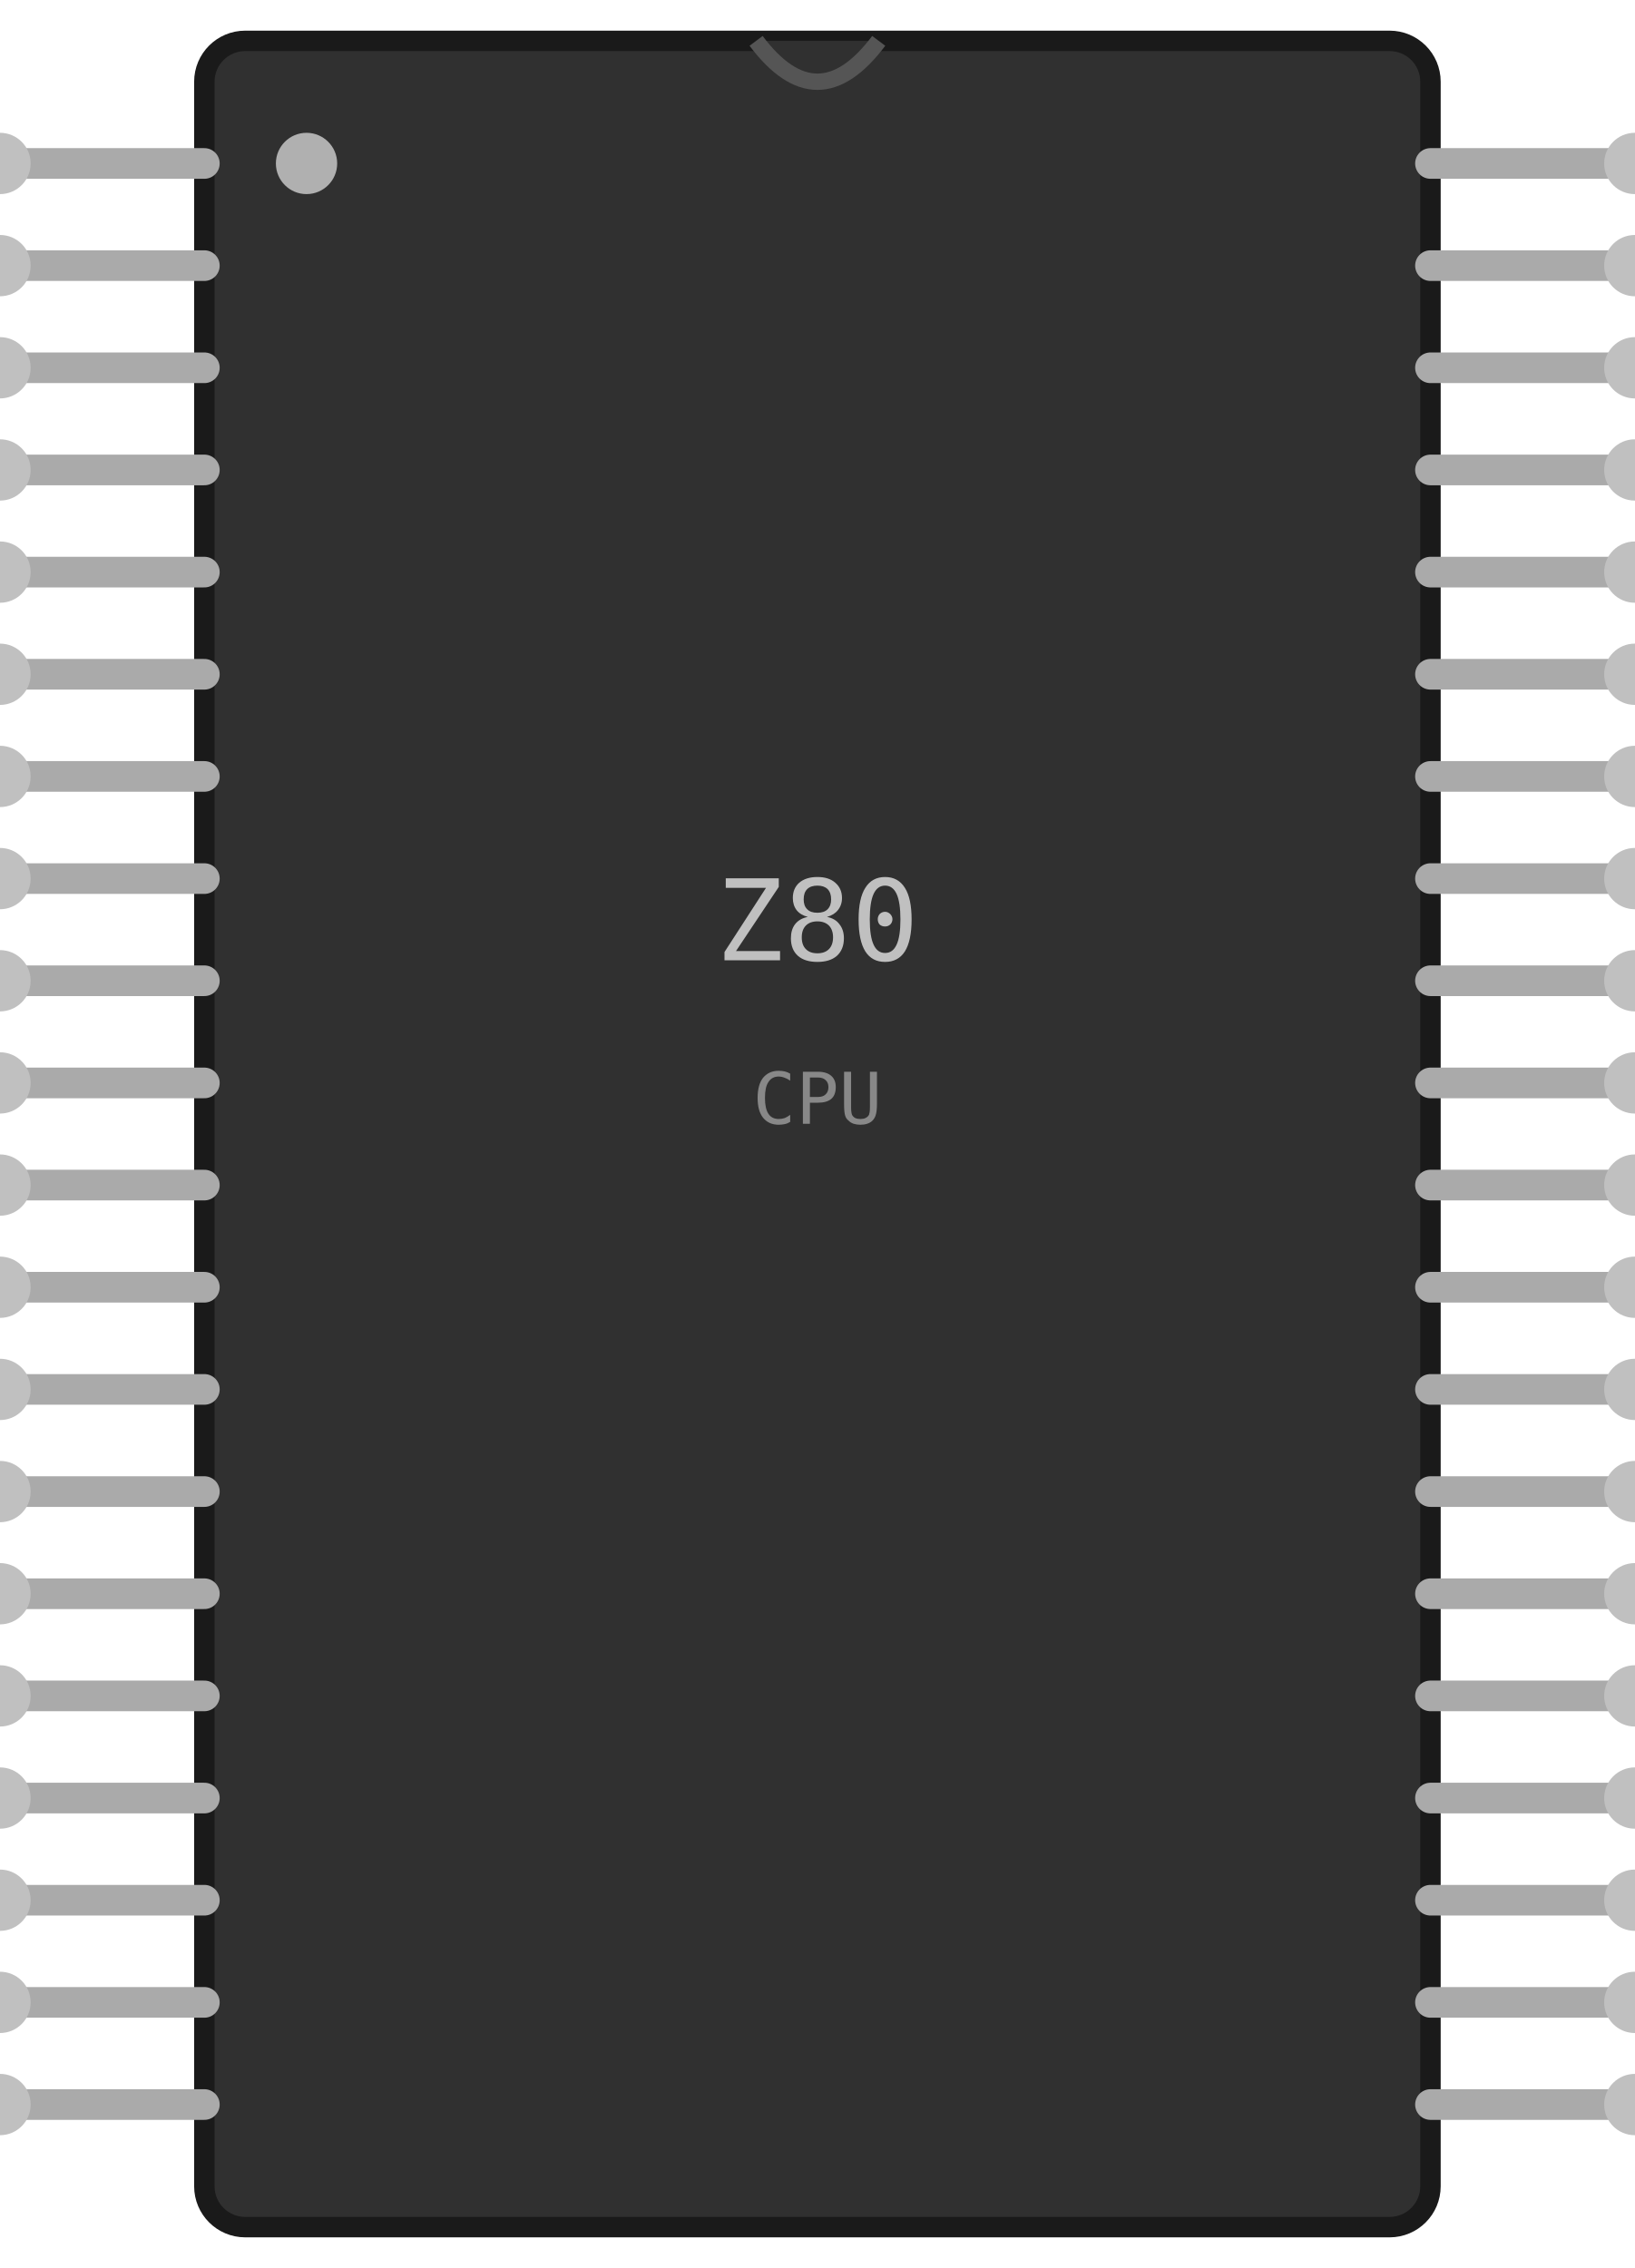
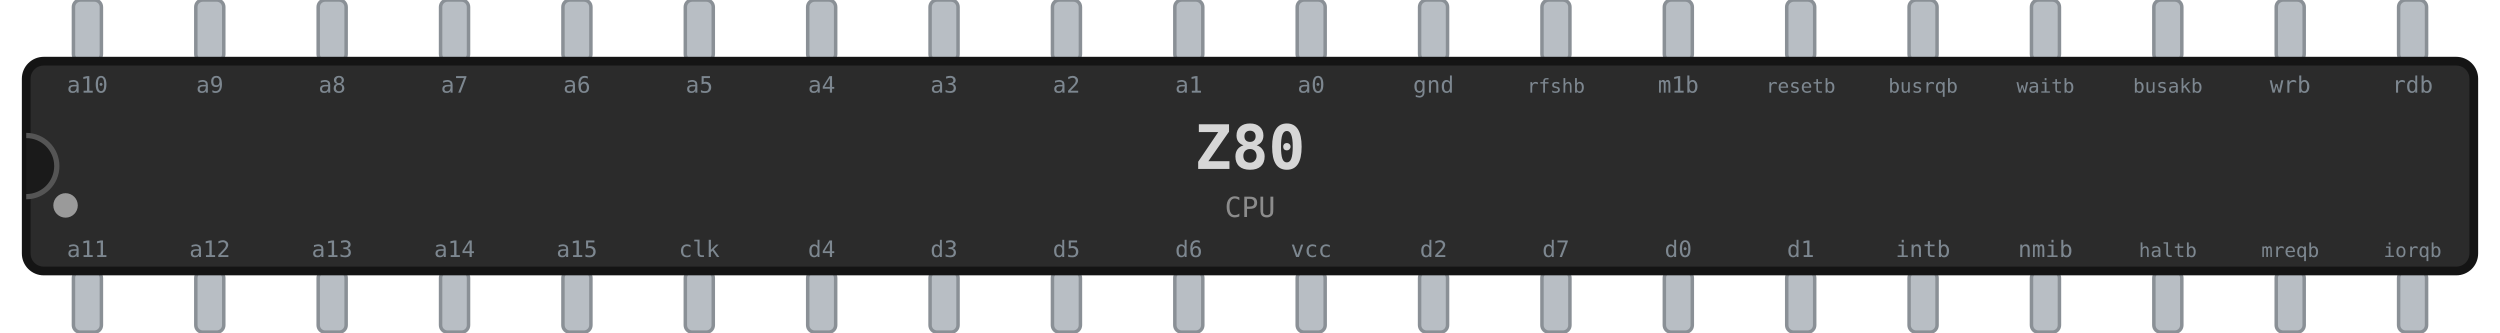
- <svg xmlns="http://www.w3.org/2000/svg" viewBox="0 0 80 111" width="80" height="111">
-   <rect x="10" y="2" width="60" height="107" rx="2" fill="#303030" stroke="#1a1a1a" stroke-width="1" />
-   <path d="M37 2 Q40 6 43 2" fill="#303030" stroke="#555" stroke-width="0.8" />
-   <circle cx="15" cy="8" r="1.5" fill="#b0b0b0" />
-   <text x="40" y="47" text-anchor="middle" font-family="monospace" font-size="5.5" fill="#c0c0c0">Z80</text>
-   <text x="40" y="55" text-anchor="middle" font-family="monospace" font-size="3.5" fill="#888">CPU</text>
-   <line x1="0" y1="8" x2="10" y2="8" stroke="#aaa" stroke-width="1.5" stroke-linecap="round" />
-   <circle cx="0" cy="8" r="1.5" fill="#c0c0c0" />
-   <line x1="0" y1="13" x2="10" y2="13" stroke="#aaa" stroke-width="1.5" stroke-linecap="round" />
-   <circle cx="0" cy="13" r="1.5" fill="#c0c0c0" />
-   <line x1="0" y1="18" x2="10" y2="18" stroke="#aaa" stroke-width="1.5" stroke-linecap="round" />
-   <circle cx="0" cy="18" r="1.5" fill="#c0c0c0" />
-   <line x1="0" y1="23" x2="10" y2="23" stroke="#aaa" stroke-width="1.5" stroke-linecap="round" />
-   <circle cx="0" cy="23" r="1.5" fill="#c0c0c0" />
-   <line x1="0" y1="28" x2="10" y2="28" stroke="#aaa" stroke-width="1.5" stroke-linecap="round" />
-   <circle cx="0" cy="28" r="1.5" fill="#c0c0c0" />
-   <line x1="0" y1="33" x2="10" y2="33" stroke="#aaa" stroke-width="1.5" stroke-linecap="round" />
-   <circle cx="0" cy="33" r="1.5" fill="#c0c0c0" />
-   <line x1="0" y1="38" x2="10" y2="38" stroke="#aaa" stroke-width="1.5" stroke-linecap="round" />
-   <circle cx="0" cy="38" r="1.5" fill="#c0c0c0" />
-   <line x1="0" y1="43" x2="10" y2="43" stroke="#aaa" stroke-width="1.5" stroke-linecap="round" />
-   <circle cx="0" cy="43" r="1.5" fill="#c0c0c0" />
-   <line x1="0" y1="48" x2="10" y2="48" stroke="#aaa" stroke-width="1.5" stroke-linecap="round" />
-   <circle cx="0" cy="48" r="1.5" fill="#c0c0c0" />
-   <line x1="0" y1="53" x2="10" y2="53" stroke="#aaa" stroke-width="1.5" stroke-linecap="round" />
-   <circle cx="0" cy="53" r="1.5" fill="#c0c0c0" />
-   <line x1="0" y1="58" x2="10" y2="58" stroke="#aaa" stroke-width="1.5" stroke-linecap="round" />
-   <circle cx="0" cy="58" r="1.5" fill="#c0c0c0" />
-   <line x1="0" y1="63" x2="10" y2="63" stroke="#aaa" stroke-width="1.5" stroke-linecap="round" />
-   <circle cx="0" cy="63" r="1.5" fill="#c0c0c0" />
-   <line x1="0" y1="68" x2="10" y2="68" stroke="#aaa" stroke-width="1.5" stroke-linecap="round" />
-   <circle cx="0" cy="68" r="1.5" fill="#c0c0c0" />
-   <line x1="0" y1="73" x2="10" y2="73" stroke="#aaa" stroke-width="1.5" stroke-linecap="round" />
-   <circle cx="0" cy="73" r="1.5" fill="#c0c0c0" />
-   <line x1="0" y1="78" x2="10" y2="78" stroke="#aaa" stroke-width="1.5" stroke-linecap="round" />
-   <circle cx="0" cy="78" r="1.5" fill="#c0c0c0" />
-   <line x1="0" y1="83" x2="10" y2="83" stroke="#aaa" stroke-width="1.5" stroke-linecap="round" />
-   <circle cx="0" cy="83" r="1.5" fill="#c0c0c0" />
-   <line x1="0" y1="88" x2="10" y2="88" stroke="#aaa" stroke-width="1.5" stroke-linecap="round" />
-   <circle cx="0" cy="88" r="1.5" fill="#c0c0c0" />
-   <line x1="0" y1="93" x2="10" y2="93" stroke="#aaa" stroke-width="1.5" stroke-linecap="round" />
-   <circle cx="0" cy="93" r="1.5" fill="#c0c0c0" />
-   <line x1="0" y1="98" x2="10" y2="98" stroke="#aaa" stroke-width="1.5" stroke-linecap="round" />
-   <circle cx="0" cy="98" r="1.5" fill="#c0c0c0" />
-   <line x1="0" y1="103" x2="10" y2="103" stroke="#aaa" stroke-width="1.5" stroke-linecap="round" />
-   <circle cx="0" cy="103" r="1.5" fill="#c0c0c0" />
-   <line x1="70" y1="8" x2="80" y2="8" stroke="#aaa" stroke-width="1.5" stroke-linecap="round" />
-   <circle cx="80" cy="8" r="1.5" fill="#c0c0c0" />
-   <line x1="70" y1="13" x2="80" y2="13" stroke="#aaa" stroke-width="1.5" stroke-linecap="round" />
-   <circle cx="80" cy="13" r="1.5" fill="#c0c0c0" />
-   <line x1="70" y1="18" x2="80" y2="18" stroke="#aaa" stroke-width="1.5" stroke-linecap="round" />
-   <circle cx="80" cy="18" r="1.5" fill="#c0c0c0" />
-   <line x1="70" y1="23" x2="80" y2="23" stroke="#aaa" stroke-width="1.5" stroke-linecap="round" />
-   <circle cx="80" cy="23" r="1.5" fill="#c0c0c0" />
-   <line x1="70" y1="28" x2="80" y2="28" stroke="#aaa" stroke-width="1.5" stroke-linecap="round" />
-   <circle cx="80" cy="28" r="1.5" fill="#c0c0c0" />
-   <line x1="70" y1="33" x2="80" y2="33" stroke="#aaa" stroke-width="1.5" stroke-linecap="round" />
-   <circle cx="80" cy="33" r="1.5" fill="#c0c0c0" />
-   <line x1="70" y1="38" x2="80" y2="38" stroke="#aaa" stroke-width="1.5" stroke-linecap="round" />
-   <circle cx="80" cy="38" r="1.5" fill="#c0c0c0" />
-   <line x1="70" y1="43" x2="80" y2="43" stroke="#aaa" stroke-width="1.5" stroke-linecap="round" />
-   <circle cx="80" cy="43" r="1.5" fill="#c0c0c0" />
-   <line x1="70" y1="48" x2="80" y2="48" stroke="#aaa" stroke-width="1.5" stroke-linecap="round" />
-   <circle cx="80" cy="48" r="1.5" fill="#c0c0c0" />
-   <line x1="70" y1="53" x2="80" y2="53" stroke="#aaa" stroke-width="1.5" stroke-linecap="round" />
-   <circle cx="80" cy="53" r="1.5" fill="#c0c0c0" />
-   <line x1="70" y1="58" x2="80" y2="58" stroke="#aaa" stroke-width="1.5" stroke-linecap="round" />
-   <circle cx="80" cy="58" r="1.5" fill="#c0c0c0" />
-   <line x1="70" y1="63" x2="80" y2="63" stroke="#aaa" stroke-width="1.5" stroke-linecap="round" />
-   <circle cx="80" cy="63" r="1.5" fill="#c0c0c0" />
-   <line x1="70" y1="68" x2="80" y2="68" stroke="#aaa" stroke-width="1.5" stroke-linecap="round" />
-   <circle cx="80" cy="68" r="1.5" fill="#c0c0c0" />
-   <line x1="70" y1="73" x2="80" y2="73" stroke="#aaa" stroke-width="1.5" stroke-linecap="round" />
-   <circle cx="80" cy="73" r="1.5" fill="#c0c0c0" />
-   <line x1="70" y1="78" x2="80" y2="78" stroke="#aaa" stroke-width="1.5" stroke-linecap="round" />
-   <circle cx="80" cy="78" r="1.5" fill="#c0c0c0" />
-   <line x1="70" y1="83" x2="80" y2="83" stroke="#aaa" stroke-width="1.5" stroke-linecap="round" />
-   <circle cx="80" cy="83" r="1.5" fill="#c0c0c0" />
-   <line x1="70" y1="88" x2="80" y2="88" stroke="#aaa" stroke-width="1.5" stroke-linecap="round" />
-   <circle cx="80" cy="88" r="1.5" fill="#c0c0c0" />
-   <line x1="70" y1="93" x2="80" y2="93" stroke="#aaa" stroke-width="1.5" stroke-linecap="round" />
-   <circle cx="80" cy="93" r="1.5" fill="#c0c0c0" />
-   <line x1="70" y1="98" x2="80" y2="98" stroke="#aaa" stroke-width="1.5" stroke-linecap="round" />
-   <circle cx="80" cy="98" r="1.5" fill="#c0c0c0" />
-   <line x1="70" y1="103" x2="80" y2="103" stroke="#aaa" stroke-width="1.5" stroke-linecap="round" />
-   <circle cx="80" cy="103" r="1.5" fill="#c0c0c0" />
+ <svg xmlns="http://www.w3.org/2000/svg" viewBox="0 0 286 38" width="286" height="38">
+   <rect x="8.4" y="31" width="3.2" height="7" rx="0.8" fill="#b8bec4" stroke="#8a9096" stroke-width="0.4" />
+   <rect x="22.4" y="31" width="3.2" height="7" rx="0.8" fill="#b8bec4" stroke="#8a9096" stroke-width="0.4" />
+   <rect x="36.4" y="31" width="3.2" height="7" rx="0.8" fill="#b8bec4" stroke="#8a9096" stroke-width="0.4" />
+   <rect x="50.4" y="31" width="3.2" height="7" rx="0.8" fill="#b8bec4" stroke="#8a9096" stroke-width="0.4" />
+   <rect x="64.4" y="31" width="3.2" height="7" rx="0.8" fill="#b8bec4" stroke="#8a9096" stroke-width="0.4" />
+   <rect x="78.4" y="31" width="3.2" height="7" rx="0.8" fill="#b8bec4" stroke="#8a9096" stroke-width="0.4" />
+   <rect x="92.4" y="31" width="3.2" height="7" rx="0.8" fill="#b8bec4" stroke="#8a9096" stroke-width="0.4" />
+   <rect x="106.4" y="31" width="3.2" height="7" rx="0.8" fill="#b8bec4" stroke="#8a9096" stroke-width="0.4" />
+   <rect x="120.4" y="31" width="3.2" height="7" rx="0.8" fill="#b8bec4" stroke="#8a9096" stroke-width="0.4" />
+   <rect x="134.4" y="31" width="3.2" height="7" rx="0.8" fill="#b8bec4" stroke="#8a9096" stroke-width="0.4" />
+   <rect x="148.4" y="31" width="3.2" height="7" rx="0.8" fill="#b8bec4" stroke="#8a9096" stroke-width="0.4" />
+   <rect x="162.4" y="31" width="3.2" height="7" rx="0.8" fill="#b8bec4" stroke="#8a9096" stroke-width="0.4" />
+   <rect x="176.4" y="31" width="3.2" height="7" rx="0.8" fill="#b8bec4" stroke="#8a9096" stroke-width="0.4" />
+   <rect x="190.4" y="31" width="3.2" height="7" rx="0.8" fill="#b8bec4" stroke="#8a9096" stroke-width="0.4" />
+   <rect x="204.4" y="31" width="3.2" height="7" rx="0.8" fill="#b8bec4" stroke="#8a9096" stroke-width="0.4" />
+   <rect x="218.4" y="31" width="3.2" height="7" rx="0.8" fill="#b8bec4" stroke="#8a9096" stroke-width="0.4" />
+   <rect x="232.4" y="31" width="3.2" height="7" rx="0.8" fill="#b8bec4" stroke="#8a9096" stroke-width="0.4" />
+   <rect x="246.4" y="31" width="3.2" height="7" rx="0.8" fill="#b8bec4" stroke="#8a9096" stroke-width="0.4" />
+   <rect x="260.4" y="31" width="3.2" height="7" rx="0.8" fill="#b8bec4" stroke="#8a9096" stroke-width="0.4" />
+   <rect x="274.4" y="31" width="3.2" height="7" rx="0.8" fill="#b8bec4" stroke="#8a9096" stroke-width="0.4" />
+   <rect x="8.4" y="0" width="3.2" height="7" rx="0.8" fill="#b8bec4" stroke="#8a9096" stroke-width="0.4" />
+   <rect x="22.4" y="0" width="3.2" height="7" rx="0.8" fill="#b8bec4" stroke="#8a9096" stroke-width="0.4" />
+   <rect x="36.4" y="0" width="3.2" height="7" rx="0.8" fill="#b8bec4" stroke="#8a9096" stroke-width="0.4" />
+   <rect x="50.4" y="0" width="3.2" height="7" rx="0.8" fill="#b8bec4" stroke="#8a9096" stroke-width="0.4" />
+   <rect x="64.4" y="0" width="3.2" height="7" rx="0.8" fill="#b8bec4" stroke="#8a9096" stroke-width="0.4" />
+   <rect x="78.4" y="0" width="3.2" height="7" rx="0.8" fill="#b8bec4" stroke="#8a9096" stroke-width="0.4" />
+   <rect x="92.4" y="0" width="3.2" height="7" rx="0.8" fill="#b8bec4" stroke="#8a9096" stroke-width="0.4" />
+   <rect x="106.4" y="0" width="3.2" height="7" rx="0.8" fill="#b8bec4" stroke="#8a9096" stroke-width="0.4" />
+   <rect x="120.4" y="0" width="3.2" height="7" rx="0.8" fill="#b8bec4" stroke="#8a9096" stroke-width="0.4" />
+   <rect x="134.4" y="0" width="3.2" height="7" rx="0.8" fill="#b8bec4" stroke="#8a9096" stroke-width="0.4" />
+   <rect x="148.4" y="0" width="3.2" height="7" rx="0.8" fill="#b8bec4" stroke="#8a9096" stroke-width="0.4" />
+   <rect x="162.4" y="0" width="3.2" height="7" rx="0.8" fill="#b8bec4" stroke="#8a9096" stroke-width="0.4" />
+   <rect x="176.4" y="0" width="3.2" height="7" rx="0.8" fill="#b8bec4" stroke="#8a9096" stroke-width="0.4" />
+   <rect x="190.4" y="0" width="3.2" height="7" rx="0.8" fill="#b8bec4" stroke="#8a9096" stroke-width="0.4" />
+   <rect x="204.4" y="0" width="3.2" height="7" rx="0.8" fill="#b8bec4" stroke="#8a9096" stroke-width="0.4" />
+   <rect x="218.4" y="0" width="3.2" height="7" rx="0.8" fill="#b8bec4" stroke="#8a9096" stroke-width="0.4" />
+   <rect x="232.4" y="0" width="3.2" height="7" rx="0.8" fill="#b8bec4" stroke="#8a9096" stroke-width="0.4" />
+   <rect x="246.4" y="0" width="3.2" height="7" rx="0.8" fill="#b8bec4" stroke="#8a9096" stroke-width="0.4" />
+   <rect x="260.4" y="0" width="3.2" height="7" rx="0.8" fill="#b8bec4" stroke="#8a9096" stroke-width="0.4" />
+   <rect x="274.4" y="0" width="3.2" height="7" rx="0.8" fill="#b8bec4" stroke="#8a9096" stroke-width="0.4" />
+   <rect x="3" y="7" width="280" height="24" rx="2" fill="#2b2b2b" stroke="#141414" stroke-width="1" />
+   <path d="M3 15.5 A3.5 3.5 0 0 1 3 22.5" fill="#1a1a1a" stroke="#555" stroke-width="0.6" />
+   <circle cx="7.5" cy="23.5" r="1.4" fill="#9a9a9a" />
+   <text x="143" y="19.33" text-anchor="middle" font-family="monospace" font-size="7" font-weight="bold" fill="#d6d6d6">Z80</text>
+   <text x="143" y="24.83" text-anchor="middle" font-family="monospace" font-size="3.2" fill="#8c8c8c">CPU</text>
+   <text x="10" y="29.4" text-anchor="middle" font-family="monospace" font-size="2.6" fill="#7d8790">a11</text>
+   <text x="24" y="29.4" text-anchor="middle" font-family="monospace" font-size="2.6" fill="#7d8790">a12</text>
+   <text x="38" y="29.4" text-anchor="middle" font-family="monospace" font-size="2.6" fill="#7d8790">a13</text>
+   <text x="52" y="29.4" text-anchor="middle" font-family="monospace" font-size="2.6" fill="#7d8790">a14</text>
+   <text x="66" y="29.4" text-anchor="middle" font-family="monospace" font-size="2.6" fill="#7d8790">a15</text>
+   <text x="80" y="29.4" text-anchor="middle" font-family="monospace" font-size="2.6" fill="#7d8790">clk</text>
+   <text x="94" y="29.4" text-anchor="middle" font-family="monospace" font-size="2.6" fill="#7d8790">d4</text>
+   <text x="108" y="29.4" text-anchor="middle" font-family="monospace" font-size="2.6" fill="#7d8790">d3</text>
+   <text x="122" y="29.4" text-anchor="middle" font-family="monospace" font-size="2.6" fill="#7d8790">d5</text>
+   <text x="136" y="29.4" text-anchor="middle" font-family="monospace" font-size="2.6" fill="#7d8790">d6</text>
+   <text x="150" y="29.4" text-anchor="middle" font-family="monospace" font-size="2.6" fill="#7d8790">vcc</text>
+   <text x="164" y="29.4" text-anchor="middle" font-family="monospace" font-size="2.6" fill="#7d8790">d2</text>
+   <text x="178" y="29.4" text-anchor="middle" font-family="monospace" font-size="2.6" fill="#7d8790">d7</text>
+   <text x="192" y="29.4" text-anchor="middle" font-family="monospace" font-size="2.6" fill="#7d8790">d0</text>
+   <text x="206" y="29.4" text-anchor="middle" font-family="monospace" font-size="2.6" fill="#7d8790">d1</text>
+   <text x="220" y="29.4" text-anchor="middle" font-family="monospace" font-size="2.6" fill="#7d8790">intb</text>
+   <text x="234" y="29.4" text-anchor="middle" font-family="monospace" font-size="2.6" fill="#7d8790">nmib</text>
+   <text x="248" y="29.4" text-anchor="middle" font-family="monospace" font-size="2.2" fill="#7d8790">haltb</text>
+   <text x="262" y="29.4" text-anchor="middle" font-family="monospace" font-size="2.2" fill="#7d8790">mreqb</text>
+   <text x="276" y="29.4" text-anchor="middle" font-family="monospace" font-size="2.2" fill="#7d8790">iorqb</text>
+   <text x="10" y="10.6" text-anchor="middle" font-family="monospace" font-size="2.6" fill="#7d8790">a10</text>
+   <text x="24" y="10.6" text-anchor="middle" font-family="monospace" font-size="2.6" fill="#7d8790">a9</text>
+   <text x="38" y="10.6" text-anchor="middle" font-family="monospace" font-size="2.6" fill="#7d8790">a8</text>
+   <text x="52" y="10.6" text-anchor="middle" font-family="monospace" font-size="2.6" fill="#7d8790">a7</text>
+   <text x="66" y="10.6" text-anchor="middle" font-family="monospace" font-size="2.6" fill="#7d8790">a6</text>
+   <text x="80" y="10.6" text-anchor="middle" font-family="monospace" font-size="2.6" fill="#7d8790">a5</text>
+   <text x="94" y="10.6" text-anchor="middle" font-family="monospace" font-size="2.6" fill="#7d8790">a4</text>
+   <text x="108" y="10.6" text-anchor="middle" font-family="monospace" font-size="2.6" fill="#7d8790">a3</text>
+   <text x="122" y="10.6" text-anchor="middle" font-family="monospace" font-size="2.6" fill="#7d8790">a2</text>
+   <text x="136" y="10.6" text-anchor="middle" font-family="monospace" font-size="2.6" fill="#7d8790">a1</text>
+   <text x="150" y="10.6" text-anchor="middle" font-family="monospace" font-size="2.6" fill="#7d8790">a0</text>
+   <text x="164" y="10.6" text-anchor="middle" font-family="monospace" font-size="2.6" fill="#7d8790">gnd</text>
+   <text x="178" y="10.6" text-anchor="middle" font-family="monospace" font-size="2.2" fill="#7d8790">rfshb</text>
+   <text x="192" y="10.6" text-anchor="middle" font-family="monospace" font-size="2.6" fill="#7d8790">m1b</text>
+   <text x="206" y="10.6" text-anchor="middle" font-family="monospace" font-size="2.2" fill="#7d8790">resetb</text>
+   <text x="220" y="10.6" text-anchor="middle" font-family="monospace" font-size="2.2" fill="#7d8790">busrqb</text>
+   <text x="234" y="10.6" text-anchor="middle" font-family="monospace" font-size="2.2" fill="#7d8790">waitb</text>
+   <text x="248" y="10.6" text-anchor="middle" font-family="monospace" font-size="2.2" fill="#7d8790">busakb</text>
+   <text x="262" y="10.6" text-anchor="middle" font-family="monospace" font-size="2.6" fill="#7d8790">wrb</text>
+   <text x="276" y="10.6" text-anchor="middle" font-family="monospace" font-size="2.6" fill="#7d8790">rdb</text>
</svg>
